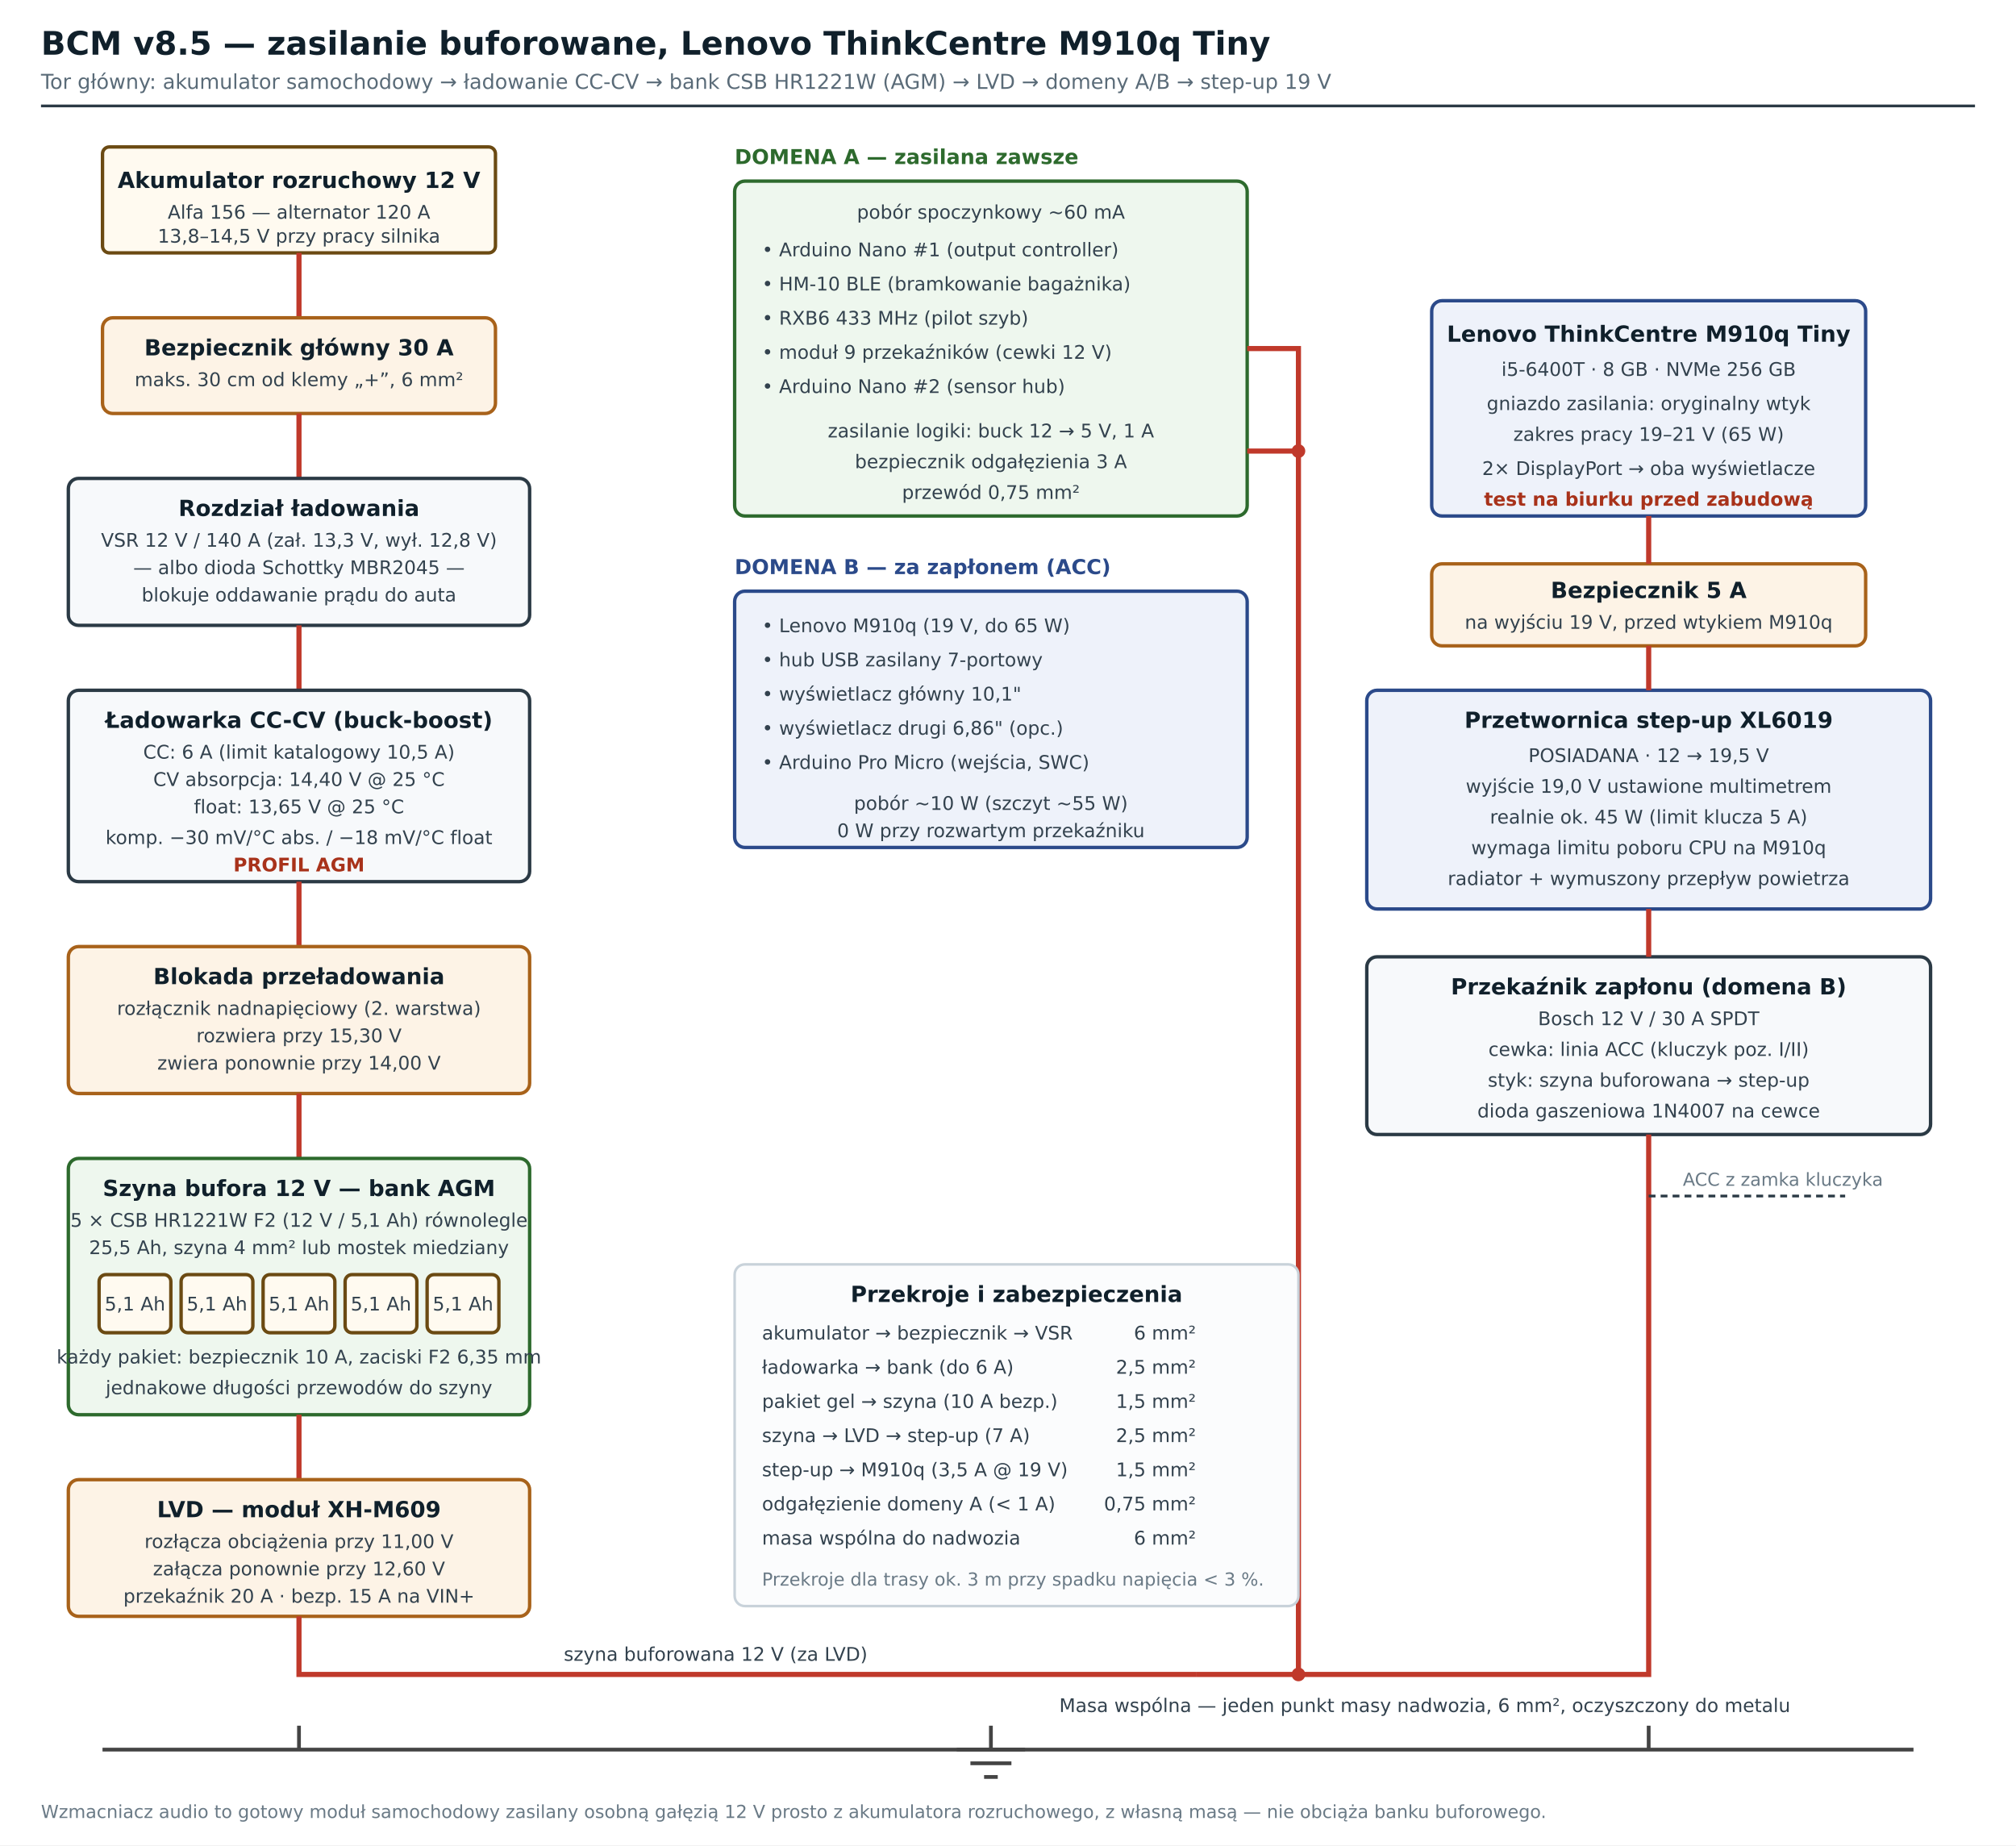
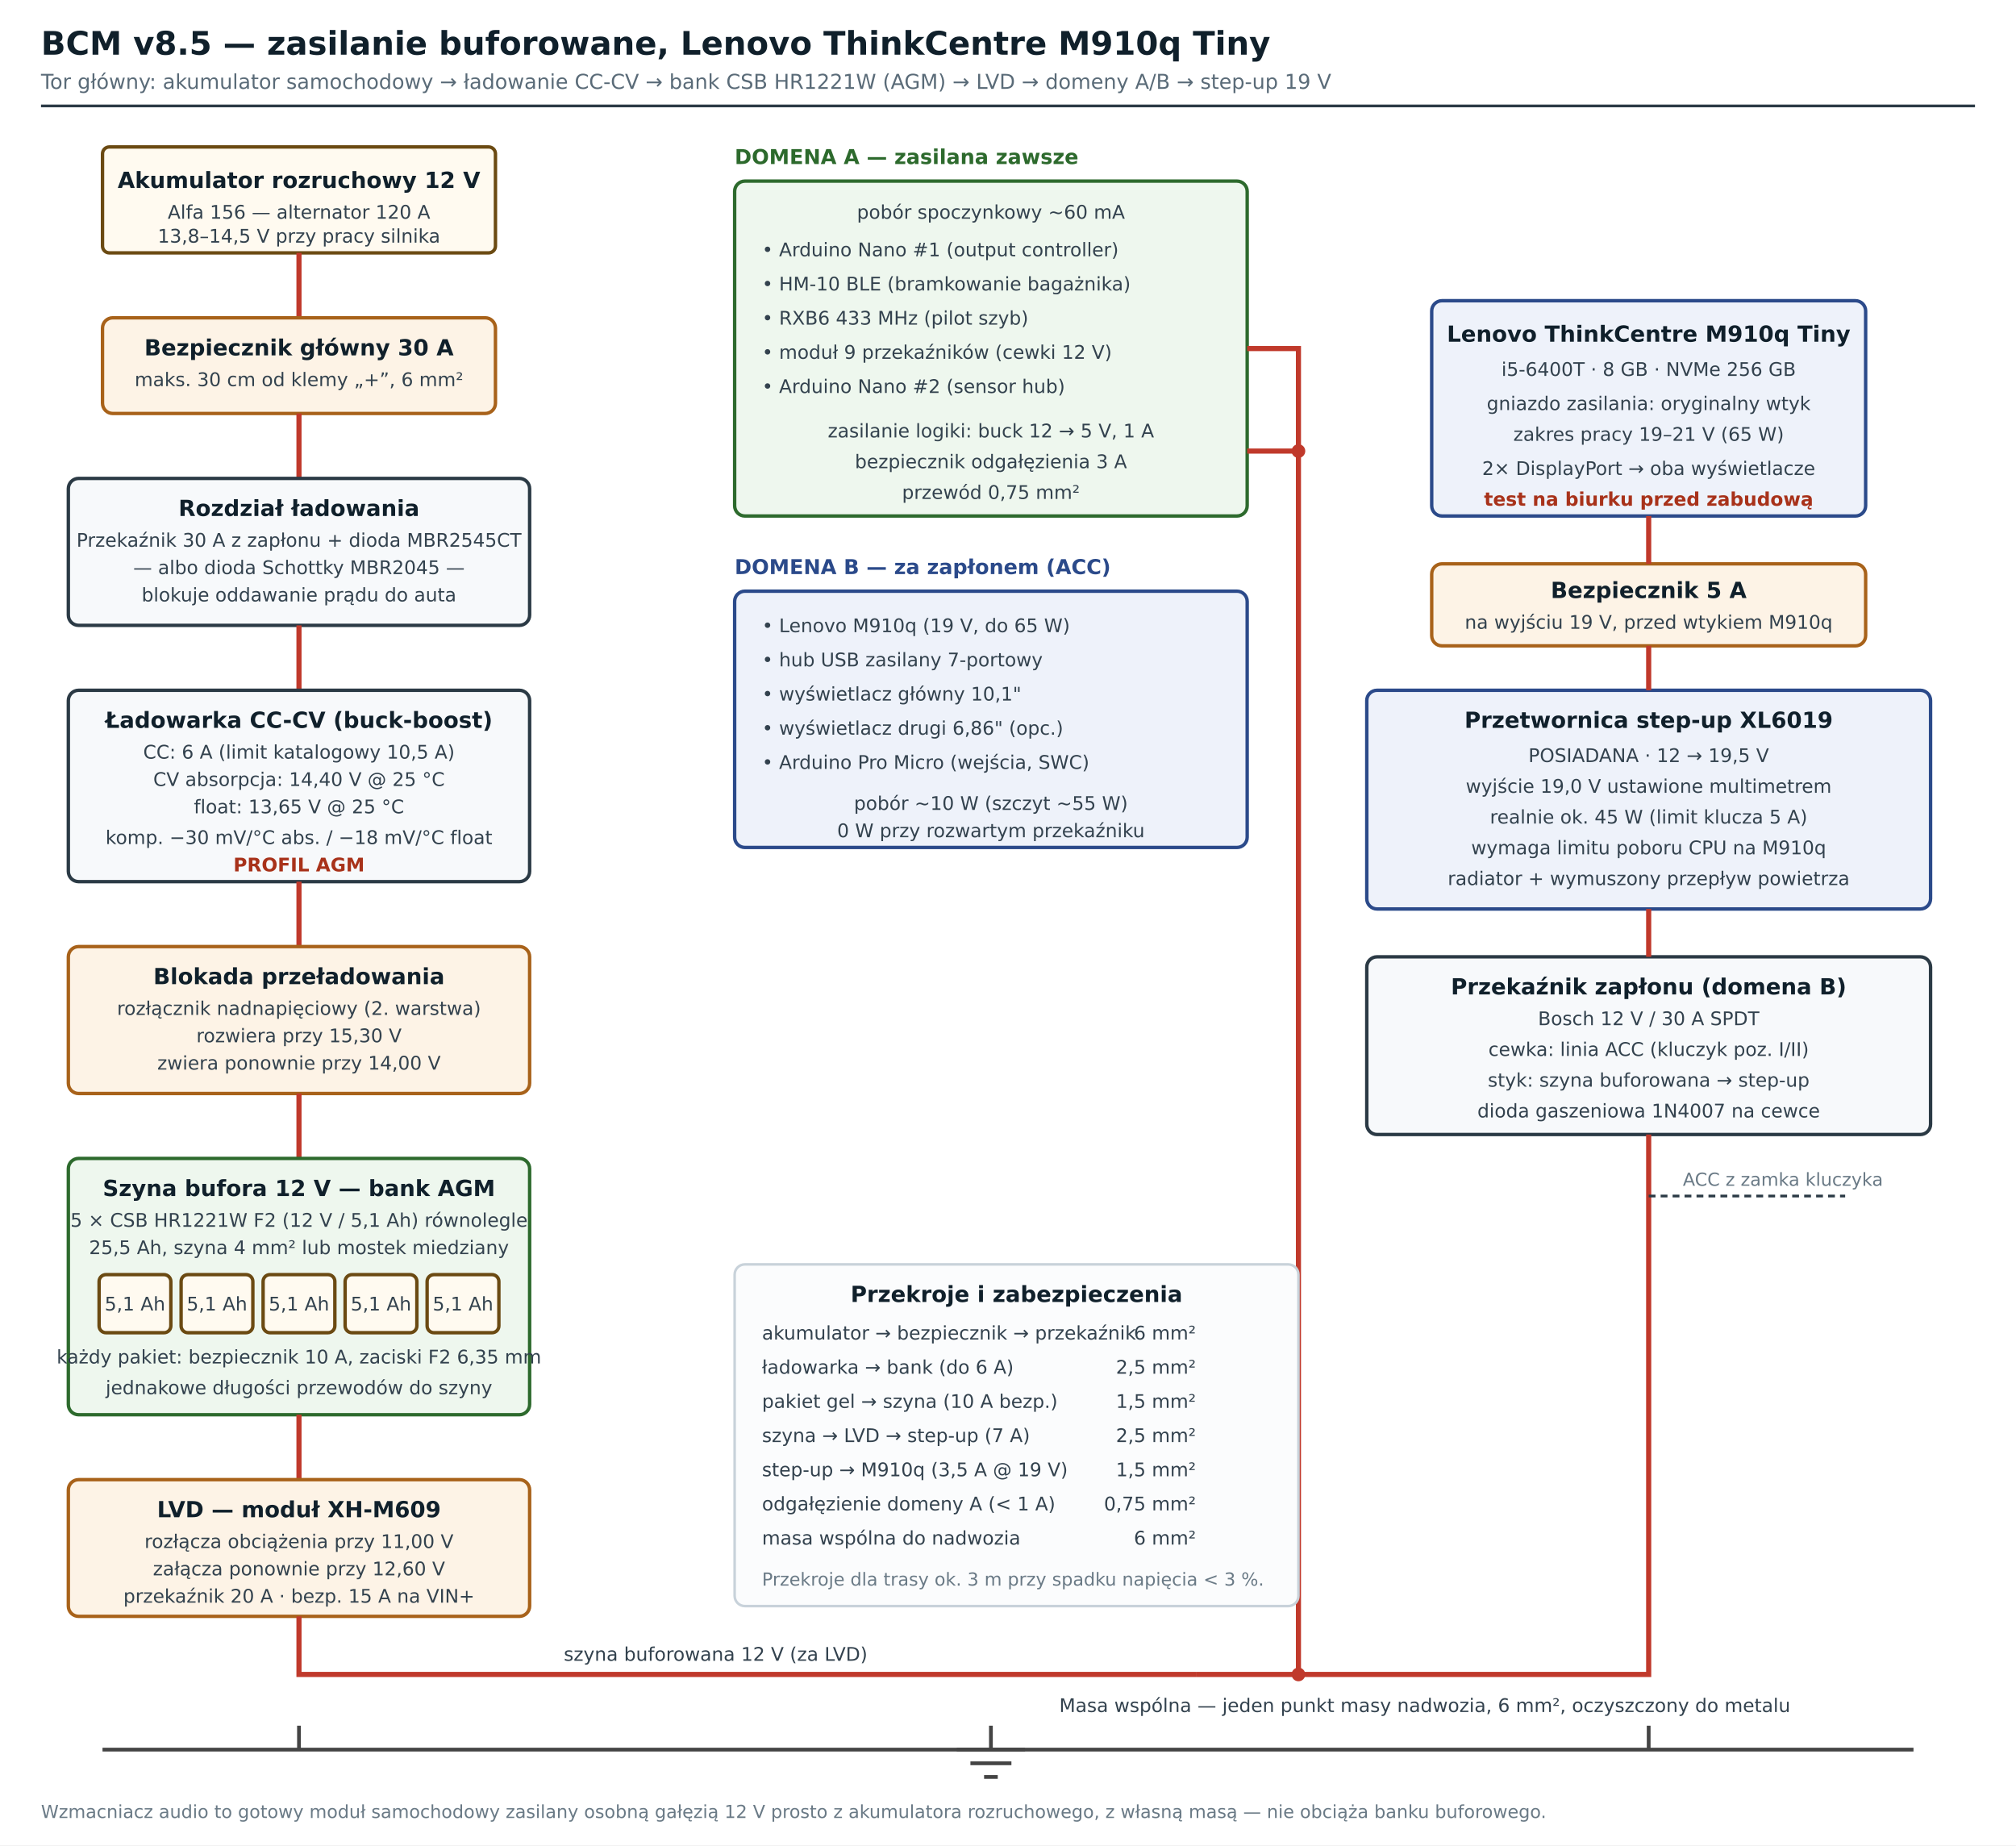
<svg xmlns="http://www.w3.org/2000/svg" width="1180" height="1080" viewBox="0 0 1180 1080" font-family="DejaVu Sans, Verdana, sans-serif">
  <style>
    .bg   { fill: #ffffff; }
    .box  { fill: #f7f9fb; stroke: #2b3a45; stroke-width: 2; rx: 6; }
    .boxA { fill: #eef7ee; stroke: #2d6a2d; stroke-width: 2; rx: 6; }
    .boxB { fill: #eef2fa; stroke: #2b4a8a; stroke-width: 2; rx: 6; }
    .boxW { fill: #fdf3e6; stroke: #a8621a; stroke-width: 2; rx: 6; }
    .batt { fill: #fffaf0; stroke: #6b4a12; stroke-width: 2; rx: 4; }
    .wire { stroke: #c0392b; stroke-width: 3; fill: none; }
    .wthin{ stroke: #2b3a45; stroke-width: 1.6; fill: none; }
    .gnd  { stroke: #444; stroke-width: 2.2; fill: none; }
    .ttl  { font-size: 19px; font-weight: bold; fill: #10202b; }
    .sub  { font-size: 12px; fill: #5a6b78; }
    .h    { font-size: 13px; font-weight: bold; fill: #10202b; text-anchor: middle; }
    .t    { font-size: 11px; fill: #33424e; text-anchor: middle; }
    .tl   { font-size: 11px; fill: #33424e; }
    .note { font-size: 10.5px; fill: #6a7a86; }
    .warn { font-size: 11px; font-weight: bold; fill: #a8321a; }
    .dom  { font-size: 12px; font-weight: bold; }
  </style>
  <rect class="bg" x="0" y="0" width="1180" height="1080" />
  <text class="ttl" x="24" y="32">BCM v8.5 — zasilanie buforowane, Lenovo ThinkCentre M910q Tiny</text>
  <text class="sub" x="24" y="52">Tor główny: akumulator samochodowy → ładowanie CC-CV → bank CSB HR1221W (AGM) → LVD → domeny A/B → step-up 19 V</text>
  <line class="wthin" x1="24" y1="62" x2="1156" y2="62" stroke="#c8d2da" />
  <rect class="batt" x="60" y="86" width="230" height="62" />
  <text class="h" x="175" y="110">Akumulator rozruchowy 12 V</text>
  <text class="t" x="175" y="128">Alfa 156 — alternator 120 A</text>
  <text class="t" x="175" y="142">13,8–14,5 V przy pracy silnika</text>
  <path class="wire" d="M175 148 L175 186" />
  <rect class="boxW" x="60" y="186" width="230" height="56" />
  <text class="h" x="175" y="208">Bezpiecznik główny 30 A</text>
  <text class="t" x="175" y="226">maks. 30 cm od klemy „+”, 6 mm²</text>
  <path class="wire" d="M175 242 L175 280" />
  <rect class="box" x="40" y="280" width="270" height="86" />
  <text class="h" x="175" y="302">Rozdział ładowania</text>
-   <text class="t" x="175" y="320">VSR 12 V / 140 A (zał. 13,3 V, wył. 12,8 V)</text>
+   <text class="t" x="175" y="320">Przekaźnik 30 A z zapłonu + dioda MBR2545CT</text>
  <text class="t" x="175" y="336">— albo dioda Schottky MBR2045 —</text>
  <text class="t" x="175" y="352">blokuje oddawanie prądu do auta</text>
  <path class="wire" d="M175 366 L175 404" />
  <rect class="box" x="40" y="404" width="270" height="112" />
  <text class="h" x="175" y="426">Ładowarka CC-CV (buck-boost)</text>
  <text class="t" x="175" y="444">CC: 6 A  (limit katalogowy 10,5 A)</text>
  <text class="t" x="175" y="460">CV absorpcja: 14,40 V @ 25 °C</text>
  <text class="t" x="175" y="476">float: 13,65 V @ 25 °C</text>
  <text class="t" x="175" y="494">komp. −30 mV/°C abs. / −18 mV/°C float</text>
  <text class="warn" x="175" y="510" text-anchor="middle">PROFIL AGM</text>
  <path class="wire" d="M175 516 L175 554" />
  <rect class="boxW" x="40" y="554" width="270" height="86" />
  <text class="h" x="175" y="576">Blokada przeładowania</text>
  <text class="t" x="175" y="594">rozłącznik nadnapięciowy (2. warstwa)</text>
  <text class="t" x="175" y="610">rozwiera przy 15,30 V</text>
  <text class="t" x="175" y="626">zwiera ponownie przy 14,00 V</text>
  <path class="wire" d="M175 640 L175 678" />
  <rect class="boxA" x="40" y="678" width="270" height="150" />
  <text class="h" x="175" y="700">Szyna bufora 12 V — bank AGM</text>
  <text class="t" x="175" y="718">5 × CSB HR1221W F2 (12 V / 5,1 Ah) równolegle</text>
  <text class="t" x="175" y="734">25,5 Ah, szyna 4 mm² lub mostek miedziany</text>
  <g>
    <rect class="batt" x="58" y="746" width="42" height="34" />
    <text class="t" x="79" y="767">5,1 Ah</text>
    <rect class="batt" x="106" y="746" width="42" height="34" />
    <text class="t" x="127" y="767">5,1 Ah</text>
    <rect class="batt" x="154" y="746" width="42" height="34" />
    <text class="t" x="175" y="767">5,1 Ah</text>
    <rect class="batt" x="202" y="746" width="42" height="34" />
    <text class="t" x="223" y="767">5,1 Ah</text>
    <rect class="batt" x="250" y="746" width="42" height="34" />
    <text class="t" x="271" y="767">5,1 Ah</text>
  </g>
  <text class="t" x="175" y="798">każdy pakiet: bezpiecznik 10 A, zaciski F2 6,35 mm</text>
  <text class="t" x="175" y="816">jednakowe długości przewodów do szyny</text>
  <path class="wire" d="M175 828 L175 866" />
  <rect class="boxW" x="40" y="866" width="270" height="80" />
  <text class="h" x="175" y="888">LVD — moduł XH-M609</text>
  <text class="t" x="175" y="906">rozłącza obciążenia przy 11,00 V</text>
  <text class="t" x="175" y="922">załącza ponownie przy 12,60 V</text>
  <text class="t" x="175" y="938">przekaźnik 20 A · bezp. 15 A na VIN+</text>
  <path class="wire" d="M175 946 L175 980 L700 980" />
  <text class="tl" x="330" y="972">szyna buforowana 12 V (za LVD)</text>
  <text class="dom" x="430" y="96" fill="#2d6a2d">DOMENA A — zasilana zawsze</text>
  <rect class="boxA" x="430" y="106" width="300" height="196" />
  <text class="t" x="580" y="128">pobór spoczynkowy ~60 mA</text>
  <text class="tl" x="446" y="150">• Arduino Nano #1 (output controller)</text>
  <text class="tl" x="446" y="170">• HM-10 BLE (bramkowanie bagażnika)</text>
  <text class="tl" x="446" y="190">• RXB6 433 MHz (pilot szyb)</text>
  <text class="tl" x="446" y="210">• moduł 9 przekaźników (cewki 12 V)</text>
  <text class="tl" x="446" y="230">• Arduino Nano #2 (sensor hub)</text>
  <text class="t" x="580" y="256">zasilanie logiki: buck 12 → 5 V, 1 A</text>
  <text class="t" x="580" y="274">bezpiecznik odgałęzienia 3 A</text>
  <text class="t" x="580" y="292">przewód 0,75 mm²</text>
  <text class="dom" x="430" y="336" fill="#2b4a8a">DOMENA B — za zapłonem (ACC)</text>
  <rect class="boxB" x="430" y="346" width="300" height="150" />
  <text class="tl" x="446" y="370">• Lenovo M910q (19 V, do 65 W)</text>
  <text class="tl" x="446" y="390">• hub USB zasilany 7-portowy</text>
  <text class="tl" x="446" y="410">• wyświetlacz główny 10,1"</text>
  <text class="tl" x="446" y="430">• wyświetlacz drugi 6,86" (opc.)</text>
  <text class="tl" x="446" y="450">• Arduino Pro Micro (wejścia, SWC)</text>
  <text class="t" x="580" y="474">pobór ~10 W (szczyt ~55 W)</text>
  <text class="t" x="580" y="490">0 W przy rozwartym przekaźniku</text>
  <path class="wire" d="M700 980 L760 980 L760 264 L730 264" />
  <path class="wire" d="M760 264 L760 204 L730 204" />
  <circle cx="760" cy="264" r="4" fill="#c0392b" />
  <rect class="box" x="800" y="560" width="330" height="104" />
  <text class="h" x="965" y="582">Przekaźnik zapłonu (domena B)</text>
  <text class="t" x="965" y="600">Bosch 12 V / 30 A SPDT</text>
  <text class="t" x="965" y="618">cewka: linia ACC (kluczyk poz. I/II)</text>
  <text class="t" x="965" y="636">styk: szyna buforowana → step-up</text>
  <text class="t" x="965" y="654">dioda gaszeniowa 1N4007 na cewce</text>
  <path class="wire" d="M760 980 L965 980 L965 664" />
  <circle cx="760" cy="980" r="4" fill="#c0392b" />
  <path class="wthin" d="M965 700 L1080 700" stroke-dasharray="4 3" />
  <text class="note" x="985" y="694">ACC z zamka kluczyka</text>
  <rect class="boxB" x="800" y="404" width="330" height="128" />
  <text class="h" x="965" y="426">Przetwornica step-up XL6019</text>
  <text class="t" x="965" y="446">POSIADANA · 12 → 19,5 V</text>
  <text class="t" x="965" y="464">wyjście 19,0 V ustawione multimetrem</text>
  <text class="t" x="965" y="482">realnie ok. 45 W (limit klucza 5 A)</text>
  <text class="t" x="965" y="500">wymaga limitu poboru CPU na M910q</text>
  <text class="t" x="965" y="518">radiator + wymuszony przepływ powietrza</text>
  <path class="wire" d="M965 560 L965 532" />
  <rect class="boxW" x="838" y="330" width="254" height="48" />
  <text class="h" x="965" y="350">Bezpiecznik 5 A</text>
  <text class="t" x="965" y="368">na wyjściu 19 V, przed wtykiem M910q</text>
  <path class="wire" d="M965 404 L965 378" />
  <rect class="boxB" x="838" y="176" width="254" height="126" />
  <text class="h" x="965" y="200">Lenovo ThinkCentre M910q Tiny</text>
  <text class="t" x="965" y="220">i5-6400T · 8 GB · NVMe 256 GB</text>
  <text class="t" x="965" y="240">gniazdo zasilania: oryginalny wtyk</text>
  <text class="t" x="965" y="258">zakres pracy 19–21 V (65 W)</text>
  <text class="t" x="965" y="278">2× DisplayPort → oba wyświetlacze</text>
  <text class="warn" x="965" y="296" text-anchor="middle">test na biurku przed zabudową</text>
  <path class="wire" d="M965 330 L965 302" />
  <path class="gnd" d="M60 1024 L1120 1024" />
  <path class="gnd" d="M175 1010 L175 1024" />
  <path class="gnd" d="M580 1010 L580 1024" />
  <path class="gnd" d="M965 1010 L965 1024" />
  <path class="gnd" d="M560 1024 L600 1024 M568 1032 L592 1032 M576 1040 L584 1040" />
  <text class="tl" x="620" y="1002">Masa wspólna — jeden punkt masy nadwozia, 6 mm², oczyszczony do metalu</text>
  <rect x="430" y="740" width="330" height="200" fill="#fbfcfd" stroke="#c8d2da" stroke-width="1.5" rx="6" />
  <text class="h" x="595" y="762">Przekroje i zabezpieczenia</text>
-   <text class="tl" x="446" y="784">akumulator → bezpiecznik → VSR</text>
+   <text class="tl" x="446" y="784">akumulator → bezpiecznik → przekaźnik</text>
  <text class="tl" x="700" y="784" text-anchor="end">6 mm²</text>
  <text class="tl" x="446" y="804">ładowarka → bank (do 6 A)</text>
  <text class="tl" x="700" y="804" text-anchor="end">2,5 mm²</text>
  <text class="tl" x="446" y="824">pakiet gel → szyna (10 A bezp.)</text>
  <text class="tl" x="700" y="824" text-anchor="end">1,5 mm²</text>
  <text class="tl" x="446" y="844">szyna → LVD → step-up (7 A)</text>
  <text class="tl" x="700" y="844" text-anchor="end">2,5 mm²</text>
  <text class="tl" x="446" y="864">step-up → M910q (3,5 A @ 19 V)</text>
  <text class="tl" x="700" y="864" text-anchor="end">1,5 mm²</text>
  <text class="tl" x="446" y="884">odgałęzienie domeny A (&lt; 1 A)</text>
  <text class="tl" x="700" y="884" text-anchor="end">0,75 mm²</text>
  <text class="tl" x="446" y="904">masa wspólna do nadwozia</text>
  <text class="tl" x="700" y="904" text-anchor="end">6 mm²</text>
  <text class="note" x="446" y="928">Przekroje dla trasy ok. 3 m przy spadku napięcia &lt; 3 %.</text>
  <text class="note" x="24" y="1064">Wzmacniacz audio to gotowy moduł samochodowy zasilany osobną gałęzią 12 V prosto z akumulatora rozruchowego, z własną masą — nie obciąża banku buforowego.</text>
</svg>
